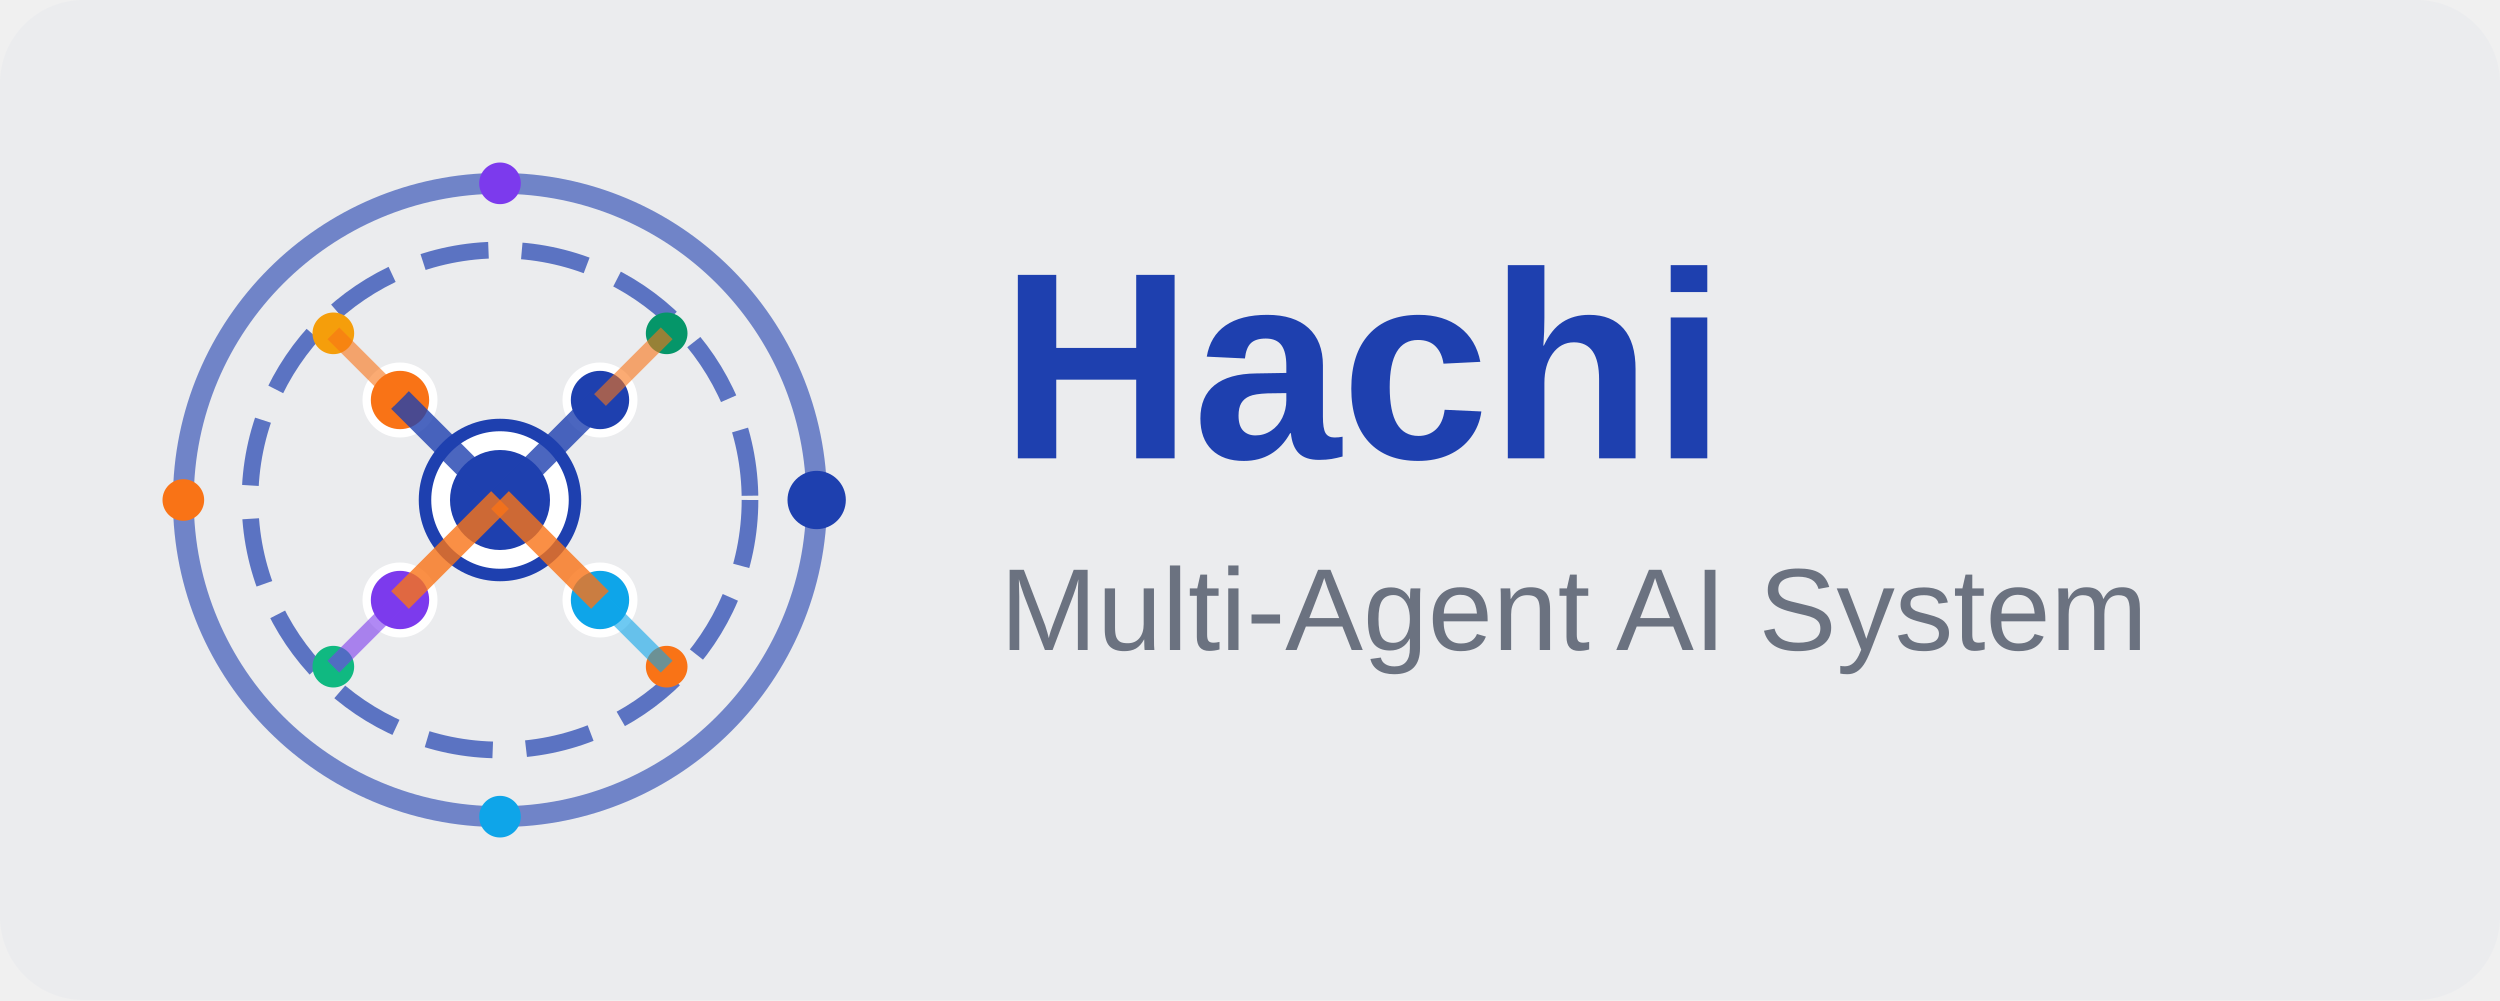
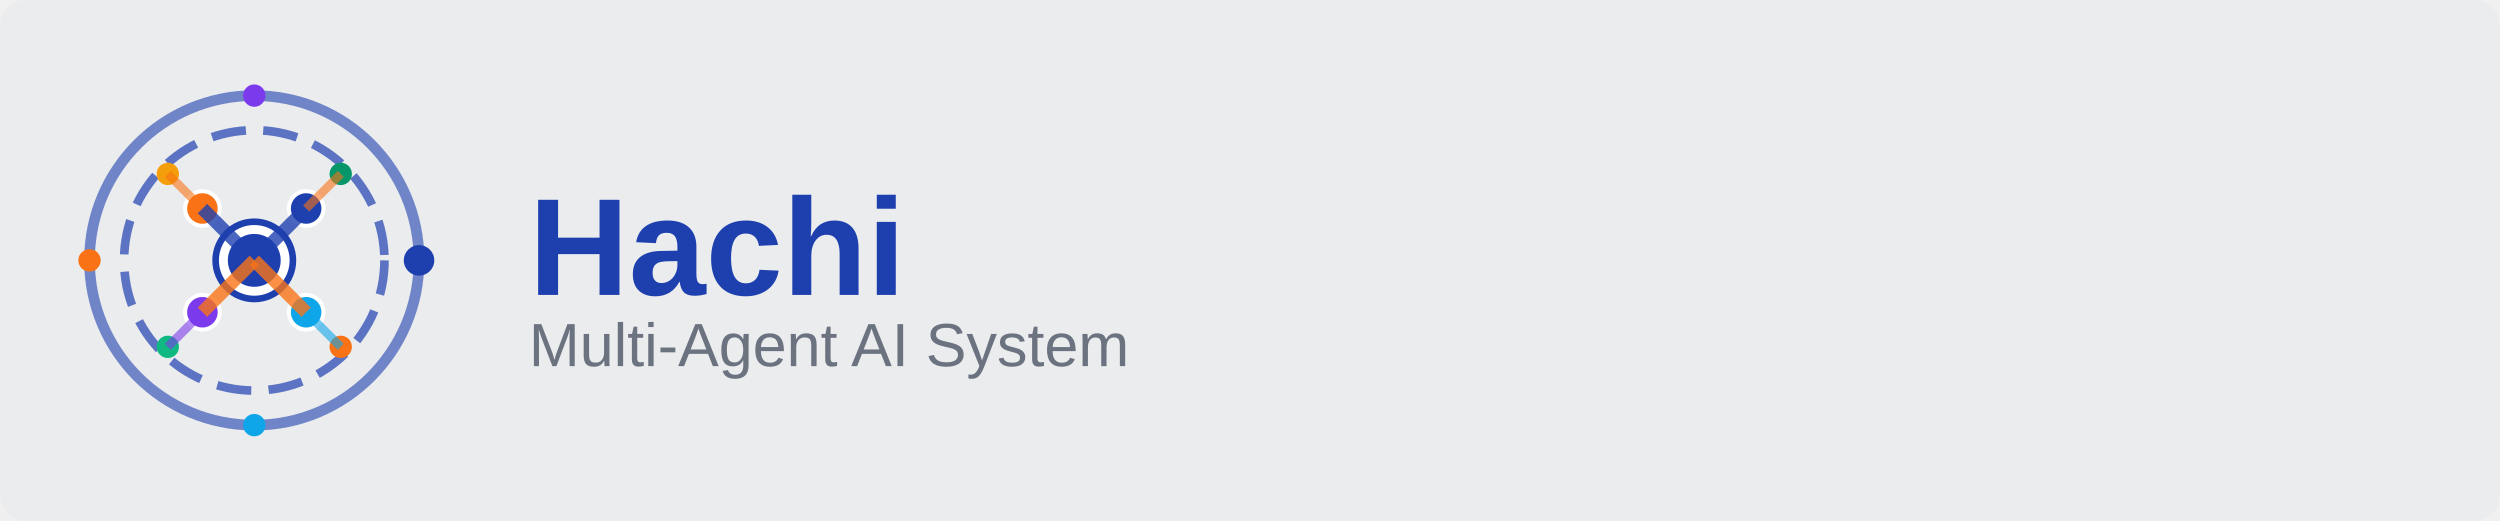
- <svg xmlns="http://www.w3.org/2000/svg" viewBox="0 0 300 120">
-   <rect width="300" height="120" fill="rgba(30, 64, 175, 0.02)" rx="10" />
-   <g transform="translate(20, 20)">
-     <circle cx="40" cy="40" r="38" fill="none" stroke="#1E40AF" stroke-width="2.5" opacity="0.6" />
-     <circle cx="40" cy="40" r="30" fill="none" stroke="#1E40AF" stroke-width="2" stroke-dasharray="8,4" opacity="0.7" />
-     <circle cx="78" cy="40" r="3.5" fill="#1E40AF" />
-     <circle cx="2" cy="40" r="2.5" fill="#F97316" />
-     <circle cx="40" cy="2" r="2.5" fill="#7C3AED" />
-     <circle cx="40" cy="78" r="2.5" fill="#0EA5E9" />
-     <circle cx="40" cy="40" r="9" fill="#FFFFFF" stroke="#1E40AF" stroke-width="1.5" />
-     <circle cx="40" cy="40" r="6" fill="#1E40AF" />
-     <circle cx="28" cy="28" r="4" fill="#F97316" stroke="#FFFFFF" stroke-width="1" />
-     <circle cx="52" cy="28" r="4" fill="#1E40AF" stroke="#FFFFFF" stroke-width="1" />
-     <circle cx="28" cy="52" r="4" fill="#7C3AED" stroke="#FFFFFF" stroke-width="1" />
-     <circle cx="52" cy="52" r="4" fill="#0EA5E9" stroke="#FFFFFF" stroke-width="1" />
-     <circle cx="20" cy="20" r="2.5" fill="#F59E0B" />
-     <circle cx="60" cy="20" r="2.5" fill="#059669" />
-     <circle cx="20" cy="60" r="2.5" fill="#10B981" />
-     <circle cx="60" cy="60" r="2.5" fill="#F97316" />
-     <line x1="40" y1="40" x2="28" y2="28" stroke="#1E40AF" stroke-width="3" opacity="0.8" />
-     <line x1="40" y1="40" x2="52" y2="28" stroke="#1E40AF" stroke-width="3" opacity="0.8" />
-     <line x1="40" y1="40" x2="28" y2="52" stroke="#F97316" stroke-width="3" opacity="0.8" />
-     <line x1="40" y1="40" x2="52" y2="52" stroke="#F97316" stroke-width="3" opacity="0.8" />
-     <line x1="28" y1="28" x2="20" y2="20" stroke="#F97316" stroke-width="2" opacity="0.6" />
-     <line x1="52" y1="28" x2="60" y2="20" stroke="#F97316" stroke-width="2" opacity="0.6" />
-     <line x1="28" y1="52" x2="20" y2="60" stroke="#7C3AED" stroke-width="2" opacity="0.6" />
-     <line x1="52" y1="52" x2="60" y2="60" stroke="#0EA5E9" stroke-width="2" opacity="0.6" />
+ <svg xmlns="http://www.w3.org/2000/svg" viewBox="0 0 2458 512">
+   <rect width="2458" height="512" fill="rgba(30, 64, 175, 0.02)" rx="25" />
+   <g transform="translate(80, 86)">
+     <circle cx="170" cy="170" r="162" fill="none" stroke="#1E40AF" stroke-width="10.5" opacity="0.6" />
+     <circle cx="170" cy="170" r="128" fill="none" stroke="#1E40AF" stroke-width="8.5" stroke-dasharray="34,17" opacity="0.7" />
+     <circle cx="332" cy="170" r="15" fill="#1E40AF" />
+     <circle cx="8" cy="170" r="11" fill="#F97316" />
+     <circle cx="170" cy="8" r="11" fill="#7C3AED" />
+     <circle cx="170" cy="332" r="11" fill="#0EA5E9" />
+     <circle cx="170" cy="170" r="38" fill="#FFFFFF" stroke="#1E40AF" stroke-width="6.5" />
+     <circle cx="170" cy="170" r="26" fill="#1E40AF" />
+     <circle cx="119" cy="119" r="17" fill="#F97316" stroke="#FFFFFF" stroke-width="4" />
+     <circle cx="221" cy="119" r="17" fill="#1E40AF" stroke="#FFFFFF" stroke-width="4" />
+     <circle cx="119" cy="221" r="17" fill="#7C3AED" stroke="#FFFFFF" stroke-width="4" />
+     <circle cx="221" cy="221" r="17" fill="#0EA5E9" stroke="#FFFFFF" stroke-width="4" />
+     <circle cx="85" cy="85" r="11" fill="#F59E0B" />
+     <circle cx="255" cy="85" r="11" fill="#059669" />
+     <circle cx="85" cy="255" r="11" fill="#10B981" />
+     <circle cx="255" cy="255" r="11" fill="#F97316" />
+     <line x1="170" y1="170" x2="119" y2="119" stroke="#1E40AF" stroke-width="13" opacity="0.8" />
+     <line x1="170" y1="170" x2="221" y2="119" stroke="#1E40AF" stroke-width="13" opacity="0.8" />
+     <line x1="170" y1="170" x2="119" y2="221" stroke="#F97316" stroke-width="13" opacity="0.8" />
+     <line x1="170" y1="170" x2="221" y2="221" stroke="#F97316" stroke-width="13" opacity="0.8" />
+     <line x1="119" y1="119" x2="85" y2="85" stroke="#F97316" stroke-width="8.5" opacity="0.6" />
+     <line x1="221" y1="119" x2="255" y2="85" stroke="#F97316" stroke-width="8.5" opacity="0.6" />
+     <line x1="119" y1="221" x2="85" y2="255" stroke="#7C3AED" stroke-width="8.5" opacity="0.6" />
+     <line x1="221" y1="221" x2="255" y2="255" stroke="#0EA5E9" stroke-width="8.5" opacity="0.6" />
  </g>
-   <text x="120" y="55" font-family="'Segoe UI', Arial, sans-serif" font-size="32" font-weight="700" fill="#1E40AF">
+   <text x="520" y="290" font-family="'Segoe UI', Arial, sans-serif" font-size="136" font-weight="700" fill="#1E40AF">
        Hachi
    </text>
-   <text x="120" y="78" font-family="'Segoe UI', Arial, sans-serif" font-size="14" font-weight="500" fill="#6B7280">
+   <text x="520" y="360" font-family="'Segoe UI', Arial, sans-serif" font-size="60" font-weight="500" fill="#6B7280">
        Multi-Agent AI System
    </text>
</svg>
